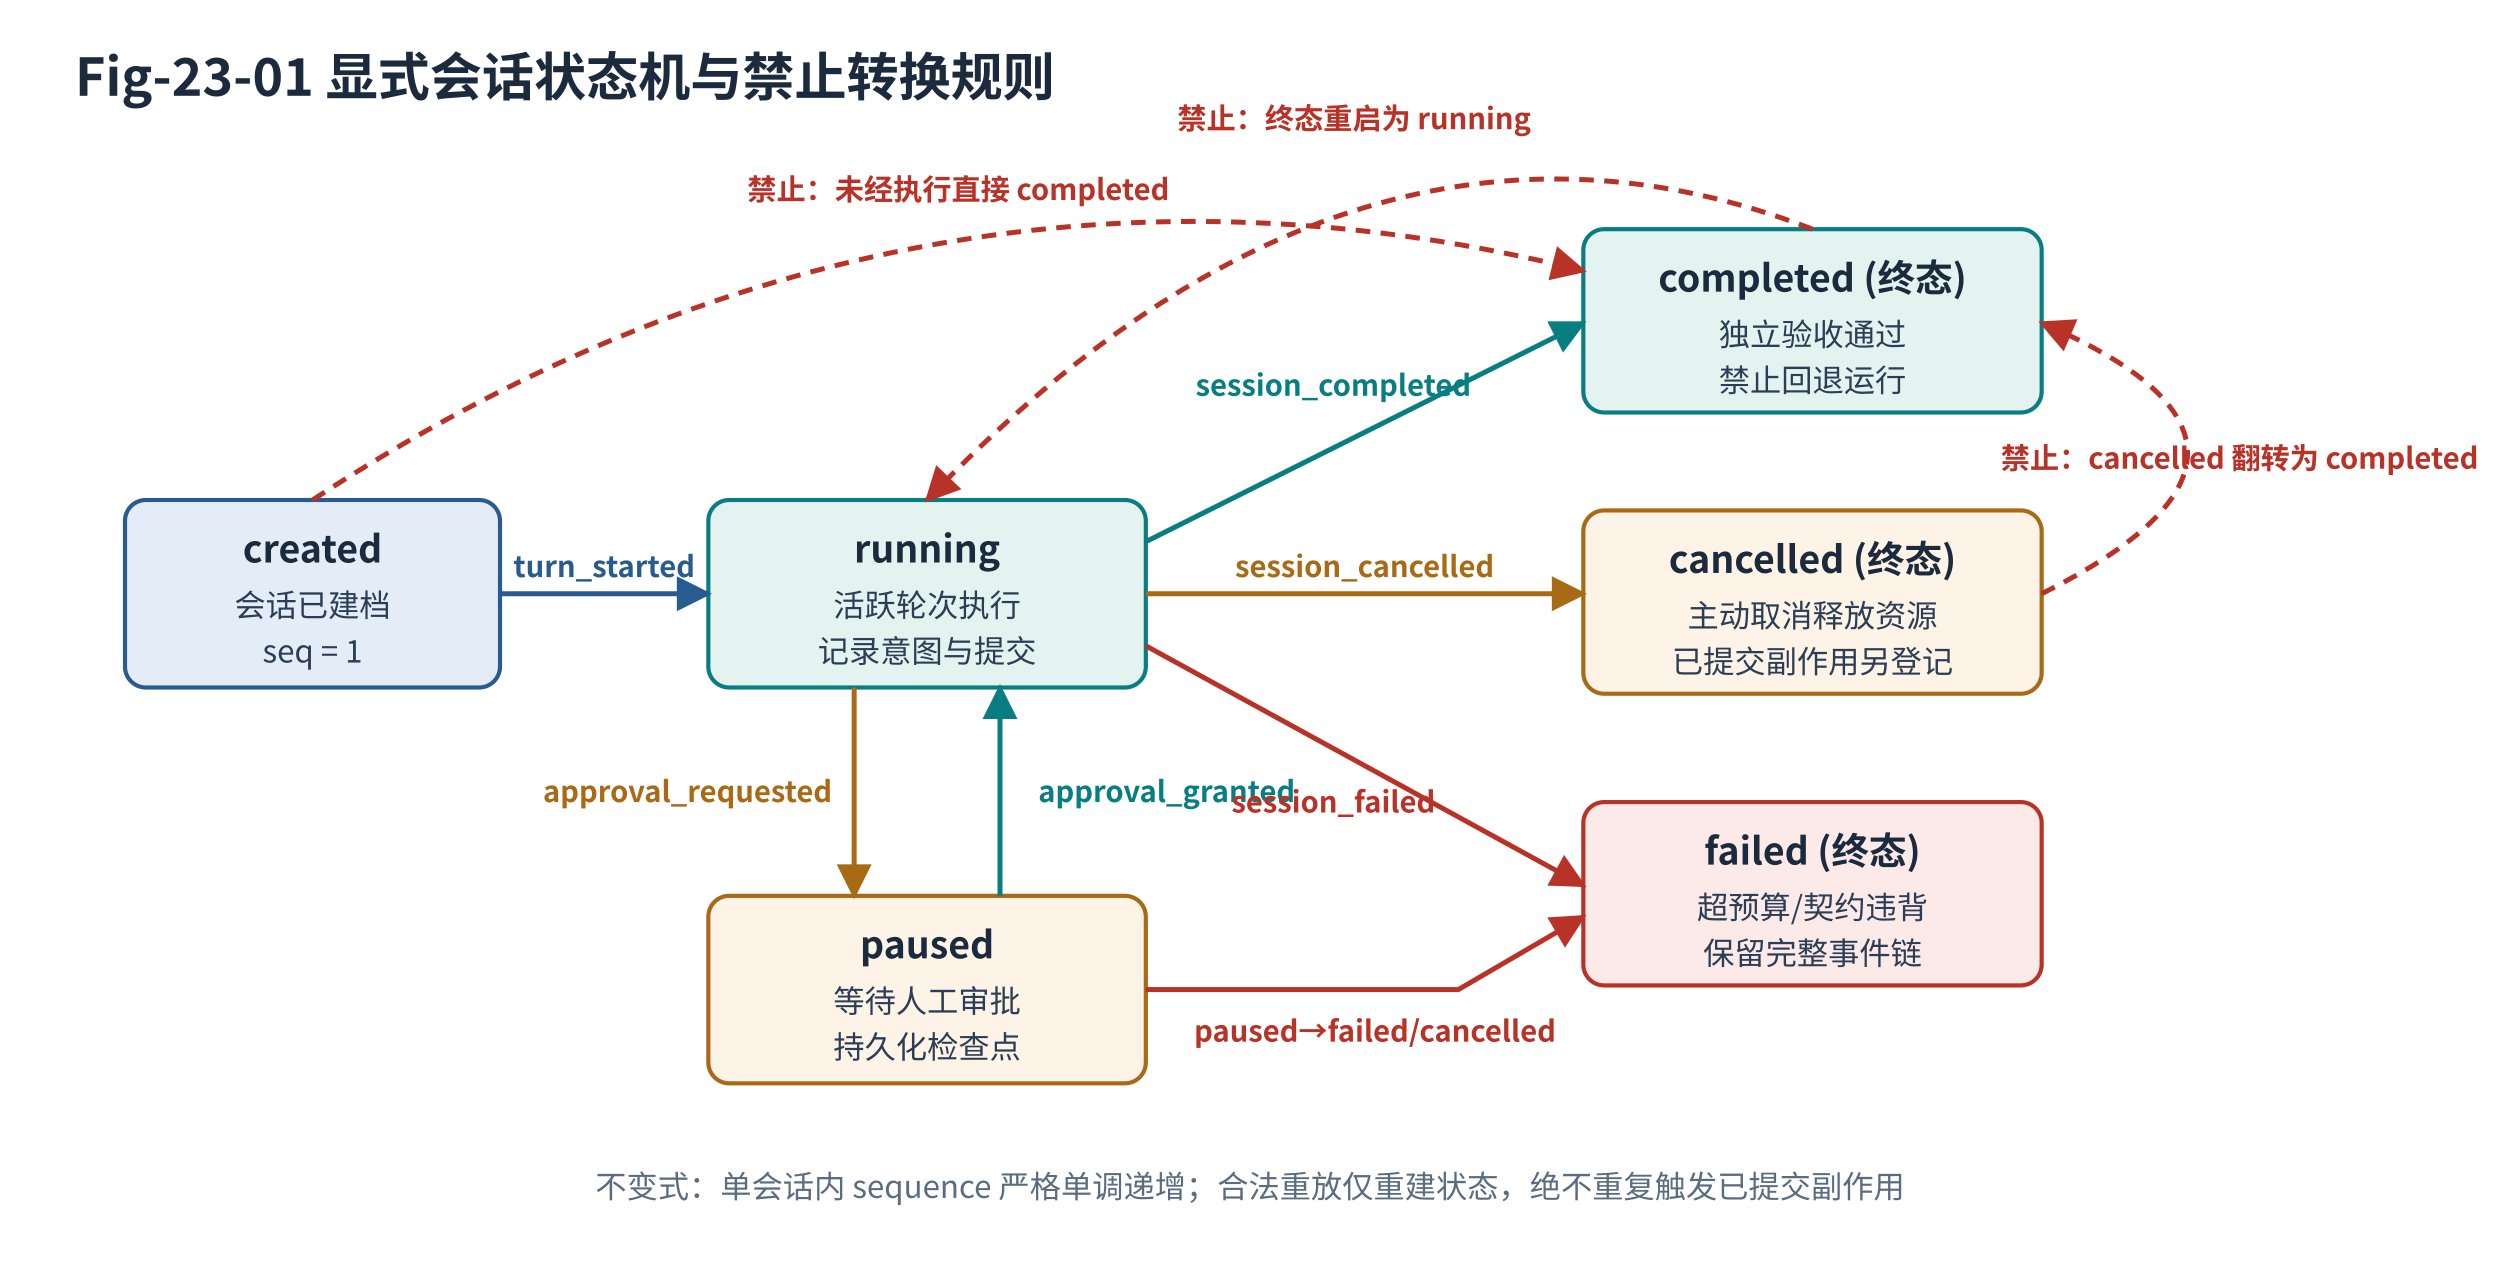
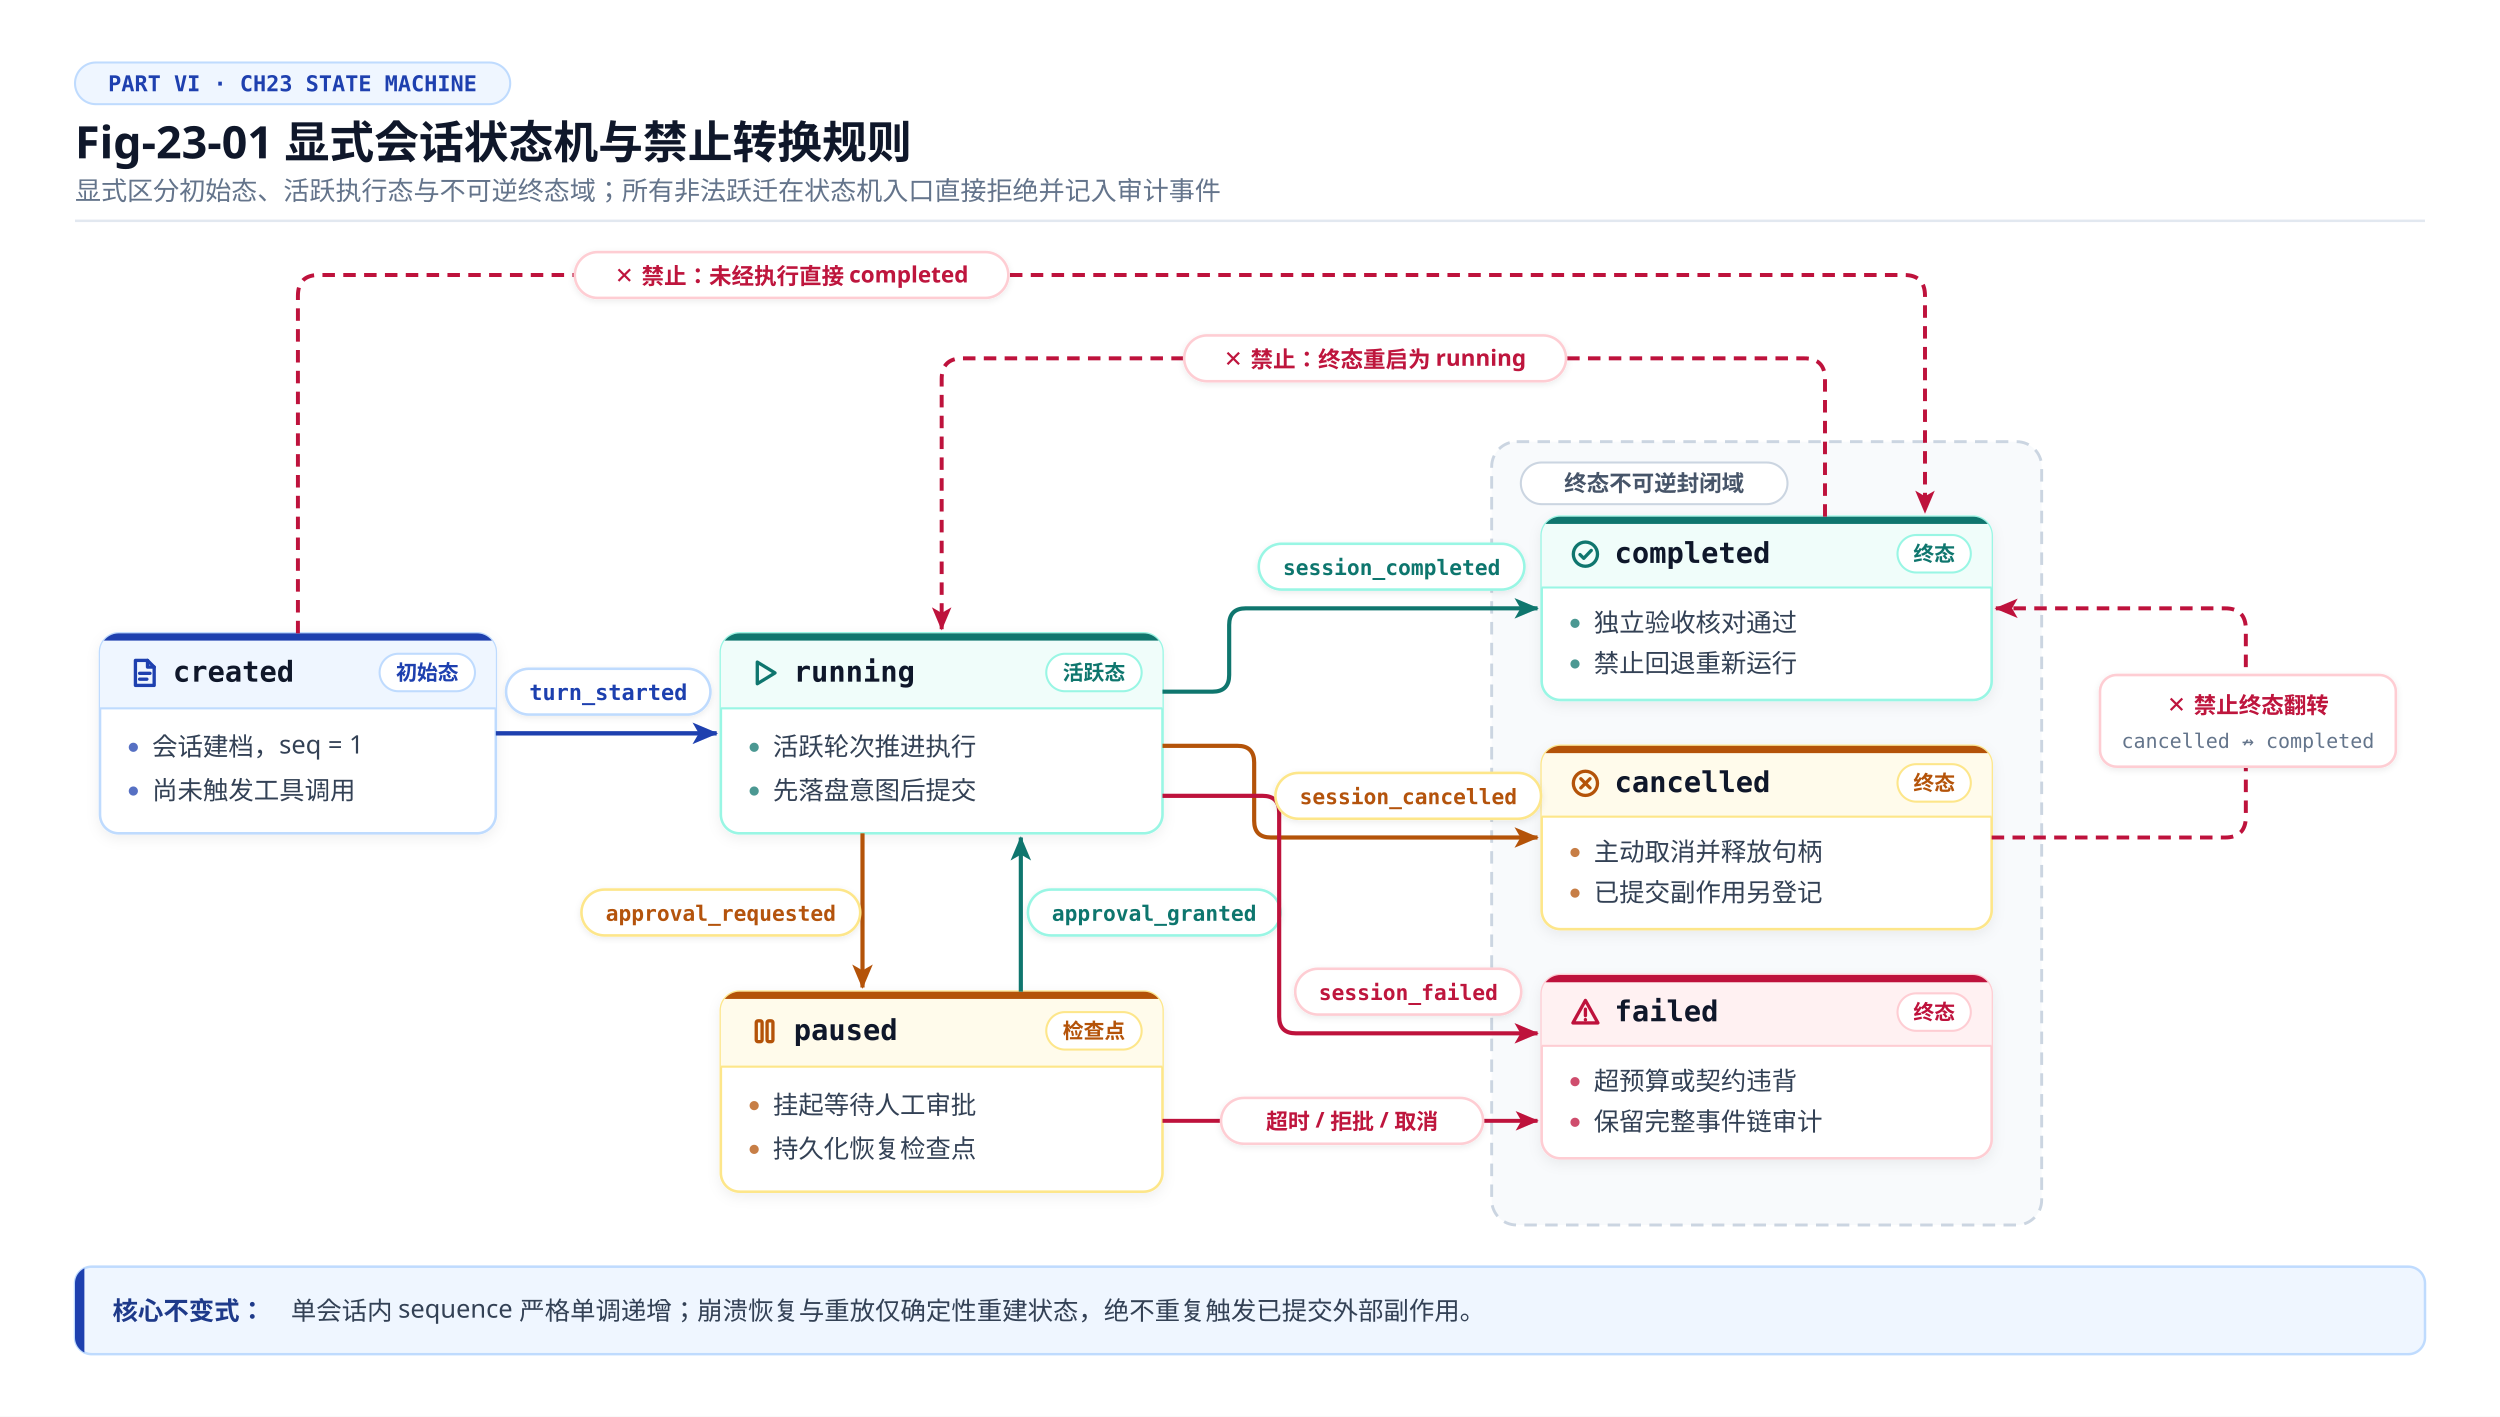
- <svg xmlns="http://www.w3.org/2000/svg" width="1200" height="610" viewBox="0 0 1200 610" role="img" aria-labelledby="title desc">
+ <svg xmlns="http://www.w3.org/2000/svg" width="1200" height="680" viewBox="0 0 1200 680" role="img" aria-labelledby="title desc">
  <defs>
-     <marker id="blue" viewBox="0 0 10 10" refX="9" refY="5" markerWidth="7" markerHeight="7" orient="auto">
-       <path d="M0 0 10 5 0 10Z" fill="#285b8e" />
-     </marker>
-     <marker id="teal" viewBox="0 0 10 10" refX="9" refY="5" markerWidth="7" markerHeight="7" orient="auto">
-       <path d="M0 0 10 5 0 10Z" fill="#087e82" />
-     </marker>
-     <marker id="amber" viewBox="0 0 10 10" refX="9" refY="5" markerWidth="7" markerHeight="7" orient="auto">
-       <path d="M0 0 10 5 0 10Z" fill="#a96a16" />
-     </marker>
-     <marker id="red" viewBox="0 0 10 10" refX="9" refY="5" markerWidth="7" markerHeight="7" orient="auto">
-       <path d="M0 0 10 5 0 10Z" fill="#b83227" />
-     </marker>
-     <marker id="gray" viewBox="0 0 10 10" refX="9" refY="5" markerWidth="7" markerHeight="7" orient="auto">
-       <path d="M0 0 10 5 0 10Z" fill="#5c6c80" />
+     <filter id="card-shadow" x="-6%" y="-6%" width="112%" height="118%">
+       <feDropShadow dx="0" dy="2" stdDeviation="3" flood-color="#0F172A" flood-opacity="0.065" />
+     </filter>
+     <filter id="pill-shadow" x="-10%" y="-20%" width="120%" height="140%">
+       <feDropShadow dx="0" dy="1" stdDeviation="1.5" flood-color="#0F172A" flood-opacity="0.08" />
+     </filter>
+     <marker id="arr-navy" viewBox="0 0 10 10" refX="8.5" refY="5" markerWidth="6.5" markerHeight="6.5" orient="auto-start-reverse">
+       <path d="M 0 1.2 L 9 5 L 0 8.8 L 2.2 5 Z" fill="#1E40AF" />
+     </marker>
+     <marker id="arr-teal" viewBox="0 0 10 10" refX="8.5" refY="5" markerWidth="6.5" markerHeight="6.5" orient="auto-start-reverse">
+       <path d="M 0 1.2 L 9 5 L 0 8.8 L 2.2 5 Z" fill="#0F766E" />
+     </marker>
+     <marker id="arr-amber" viewBox="0 0 10 10" refX="8.5" refY="5" markerWidth="6.5" markerHeight="6.5" orient="auto-start-reverse">
+       <path d="M 0 1.2 L 9 5 L 0 8.8 L 2.2 5 Z" fill="#B45309" />
+     </marker>
+     <marker id="arr-crimson" viewBox="0 0 10 10" refX="8.5" refY="5" markerWidth="6.5" markerHeight="6.5" orient="auto-start-reverse">
+       <path d="M 0 1.2 L 9 5 L 0 8.8 L 2.2 5 Z" fill="#BE123C" />
+     </marker>
+     <marker id="arr-slate" viewBox="0 0 10 10" refX="8.5" refY="5" markerWidth="6.5" markerHeight="6.5" orient="auto-start-reverse">
+       <path d="M 0 1.2 L 9 5 L 0 8.8 L 2.2 5 Z" fill="#475569" />
    </marker>
  </defs>
-   <rect width="1200" height="610" fill="#ffffff" />
-   <g font-family="Microsoft YaHei, Noto Sans CJK SC, SimHei, sans-serif" fill="#203047">
-     <text x="36" y="46" font-size="25" font-weight="700" fill="#1b2a3d">Fig-23-01 显式会话状态机与禁止转换规则</text>
-     <rect x="60" y="240" width="180" height="90" rx="10" fill="#e4edf7" stroke="#285b8e" stroke-width="2" />
-     <text x="150.0" y="270" text-anchor="middle" font-size="18" font-weight="700" fill="#1b2a3d">created</text>
-     <text x="150.0" y="296" text-anchor="middle" font-size="15" fill="#2c3e55">会话已建档</text>
-     <text x="150.0" y="318" text-anchor="middle" font-size="15" fill="#2c3e55">seq = 1</text>
-     <rect x="340" y="240" width="210" height="90" rx="10" fill="#e4f3f0" stroke="#087e82" stroke-width="2" />
-     <text x="445.0" y="270" text-anchor="middle" font-size="18" font-weight="700" fill="#1b2a3d">running</text>
-     <text x="445.0" y="296" text-anchor="middle" font-size="15" fill="#2c3e55">活跃轮次执行</text>
-     <text x="445.0" y="318" text-anchor="middle" font-size="15" fill="#2c3e55">记录意图与提交</text>
-     <rect x="340" y="430" width="210" height="90" rx="10" fill="#fdf4e7" stroke="#a96a16" stroke-width="2" />
-     <text x="445.0" y="460" text-anchor="middle" font-size="18" font-weight="700" fill="#1b2a3d">paused</text>
-     <text x="445.0" y="486" text-anchor="middle" font-size="15" fill="#2c3e55">等待人工审批</text>
-     <text x="445.0" y="508" text-anchor="middle" font-size="15" fill="#2c3e55">持久化检查点</text>
-     <rect x="760" y="110" width="220" height="88" rx="10" fill="#e4f3f0" stroke="#087e82" stroke-width="2" />
-     <text x="870.0" y="140" text-anchor="middle" font-size="18" font-weight="700" fill="#1b2a3d">completed (终态)</text>
-     <text x="870.0" y="166" text-anchor="middle" font-size="15" fill="#2c3e55">独立验收通过</text>
-     <text x="870.0" y="188" text-anchor="middle" font-size="15" fill="#2c3e55">禁止回退运行</text>
-     <rect x="760" y="245" width="220" height="88" rx="10" fill="#fdf4e7" stroke="#a96a16" stroke-width="2" />
-     <text x="870.0" y="275" text-anchor="middle" font-size="18" font-weight="700" fill="#1b2a3d">cancelled (终态)</text>
-     <text x="870.0" y="301" text-anchor="middle" font-size="15" fill="#2c3e55">主动取消释放资源</text>
-     <text x="870.0" y="323" text-anchor="middle" font-size="15" fill="#2c3e55">已提交副作用另登记</text>
-     <rect x="760" y="385" width="220" height="88" rx="10" fill="#fbeae8" stroke="#b83227" stroke-width="2" />
-     <text x="870.0" y="415" text-anchor="middle" font-size="18" font-weight="700" fill="#1b2a3d">failed (终态)</text>
-     <text x="870.0" y="441" text-anchor="middle" font-size="15" fill="#2c3e55">超预算/契约违背</text>
-     <text x="870.0" y="463" text-anchor="middle" font-size="15" fill="#2c3e55">保留完整事件链</text>
-     <line x1="240" y1="285" x2="340" y2="285" stroke="#285b8e" stroke-width="2.4" marker-end="url(#blue)" />
-     <text x="290.0" y="277.0" text-anchor="middle" font-size="14" font-weight="600" fill="#285b8e">turn_started</text>
-     <line x1="410" y1="330" x2="410" y2="430" stroke="#a96a16" stroke-width="2.4" marker-end="url(#amber)" />
-     <text x="330" y="385" text-anchor="middle" font-size="14" font-weight="600" fill="#a96a16">approval_requested</text>
-     <line x1="480" y1="430" x2="480" y2="330" stroke="#087e82" stroke-width="2.4" marker-end="url(#teal)" />
-     <text x="560" y="385" text-anchor="middle" font-size="14" font-weight="600" fill="#087e82">approval_granted</text>
-     <line x1="550" y1="260" x2="760" y2="155" stroke="#087e82" stroke-width="2.4" marker-end="url(#teal)" />
-     <text x="640" y="190" text-anchor="middle" font-size="14" font-weight="600" fill="#087e82">session_completed</text>
-     <line x1="550" y1="285" x2="760" y2="285" stroke="#a96a16" stroke-width="2.4" marker-end="url(#amber)" />
-     <text x="655.0" y="277.0" text-anchor="middle" font-size="14" font-weight="600" fill="#a96a16">session_cancelled</text>
-     <line x1="550" y1="310" x2="760" y2="425" stroke="#b83227" stroke-width="2.4" marker-end="url(#red)" />
-     <text x="640" y="390" text-anchor="middle" font-size="14" font-weight="600" fill="#b83227">session_failed</text>
-     <path d="M 550 475 L 700 475 L 760 440" fill="none" stroke="#b83227" stroke-width="2.4" marker-end="url(#red)" />
-     <text x="660" y="500" text-anchor="middle" font-size="14" font-weight="600" fill="#b83227">paused→failed/cancelled</text>
-     <path d="M 150 240 Q 440 50 760 130" fill="none" stroke="#b83227" stroke-width="2.4" marker-end="url(#red)" stroke-dasharray="7 5" />
-     <text x="460" y="96" text-anchor="middle" font-size="14" font-weight="600" fill="#b83227">禁止：未经执行直接 completed</text>
-     <path d="M 980 285 Q 1120 215 980 155" fill="none" stroke="#b83227" stroke-width="2.4" marker-end="url(#red)" stroke-dasharray="7 5" />
-     <text x="1075" y="225" text-anchor="middle" font-size="14" font-weight="600" fill="#b83227">禁止：cancelled 翻转为 completed</text>
-     <path d="M 870 110 Q 650 25 445 240" fill="none" stroke="#b83227" stroke-width="2.4" marker-end="url(#red)" stroke-dasharray="7 5" />
-     <text x="650" y="62" text-anchor="middle" font-size="14" font-weight="600" fill="#b83227">禁止：终态重启为 running</text>
-     <text x="600" y="575" text-anchor="middle" font-size="15" fill="#5c6c80">不变式：单会话内 sequence 严格单调递增；合法重放仅重建状态，绝不重复触发已提交副作用</text>
+   <g font-family="'Noto Sans SC', 'Microsoft YaHei UI', 'Microsoft YaHei', sans-serif">
+     <rect width="1200" height="680" fill="#FFFFFF" />
+     <rect x="36" y="30" width="208.9" height="20" rx="10" fill="#EFF6FF" stroke="#BFDBFE" stroke-width="1" />
+     <text x="140.4" y="43.8" text-anchor="middle" font-family="'Consolas', 'DejaVu Sans Mono', monospace" font-size="10.5" font-weight="700" fill="#1E40AF">PART VI · CH23 STATE MACHINE</text>
+     <text x="36" y="76" font-size="21.5" font-weight="700" fill="#0F172A">Fig-23-01 显式会话状态机与禁止转换规则</text>
+     <text x="36" y="96" font-size="12.5" fill="#64748B">显式区分初始态、活跃执行态与不可逆终态域；所有非法跃迁在状态机入口直接拒绝并记入审计事件</text>
+     <line x1="36" y1="106" x2="1164" y2="106" stroke="#E2E8F0" stroke-width="1.2" />
+     <rect x="716" y="212" width="264" height="376" rx="12" fill="#F8FAFC" stroke="#CBD5E1" stroke-width="1.4" stroke-dasharray="6 4" />
+     <rect x="730" y="222" width="128" height="20" rx="10" fill="#FFFFFF" stroke="#CBD5E1" stroke-width="1" />
+     <text x="794" y="235.8" text-anchor="middle" font-size="10.8" font-weight="700" fill="#475569">终态不可逆封闭域</text>
+     <g data-card-group="cre">
+       <clipPath id="clip-cre">
+         <rect x="48.0" y="304.0" width="190.0" height="96.0" rx="9" />
+       </clipPath>
+       <rect data-card="cre" x="48.0" y="304.0" width="190.0" height="96.0" rx="9" fill="#FFFFFF" stroke="#BFDBFE" stroke-width="1.25" filter="url(#card-shadow)" />
+       <g clip-path="url(#clip-cre)">
+         <rect x="48.0" y="304.0" width="190.0" height="36.0" fill="#EFF6FF" />
+         <rect x="48.0" y="304.0" width="190.0" height="3.5" fill="#1E40AF" />
+         <line x1="48.0" y1="340.0" x2="238.0" y2="340.0" stroke="#BFDBFE" stroke-width="1" />
+       </g>
+       <g transform="translate(61.0,315.0)">
+         <path d="M4 2 H9.8 L13 5.2 V14 H4 Z" stroke="#1E40AF" stroke-width="1.6" stroke-linecap="round" stroke-linejoin="round" fill="none" />
+         <path d="M9.8 2 V5.2 H13 M6 8.2 H11 M6 11 H9.5" stroke="#1E40AF" stroke-width="1.6" stroke-linecap="round" stroke-linejoin="round" fill="none" />
+       </g>
+       <text data-in="cre" x="83.0" y="327.2" font-family="'Consolas', 'DejaVu Sans Mono', monospace" font-size="13.8" font-weight="700" fill="#0F172A">created</text>
+       <rect x="182.2" y="313.8" width="45.8" height="18" rx="9" fill="#FFFFFF" stroke="#BFDBFE" stroke-width="1" />
+       <text data-in="cre" x="205.1" y="326.4" text-anchor="middle" font-family="'Consolas', 'DejaVu Sans Mono', monospace" font-size="10.0" font-weight="700" fill="#1E40AF">初始态</text>
+       <circle cx="64.0" cy="358.7" r="2.2" fill="#1E40AF" fill-opacity="0.75" />
+       <text data-in="cre" x="73.0" y="362.7" font-size="12.2" fill="#334155">会话建档，seq = 1</text>
+       <circle cx="64.0" cy="379.7" r="2.2" fill="#1E40AF" fill-opacity="0.75" />
+       <text data-in="cre" x="73.0" y="383.7" font-size="12.2" fill="#334155">尚未触发工具调用</text>
+     </g>
+     <g data-card-group="run">
+       <clipPath id="clip-run">
+         <rect x="346.0" y="304.0" width="212.0" height="96.0" rx="9" />
+       </clipPath>
+       <rect data-card="run" x="346.0" y="304.0" width="212.0" height="96.0" rx="9" fill="#FFFFFF" stroke="#99F6E4" stroke-width="1.25" filter="url(#card-shadow)" />
+       <g clip-path="url(#clip-run)">
+         <rect x="346.0" y="304.0" width="212.0" height="36.0" fill="#F0FDFA" />
+         <rect x="346.0" y="304.0" width="212.0" height="3.5" fill="#0F766E" />
+         <line x1="346.0" y1="340.0" x2="558.0" y2="340.0" stroke="#99F6E4" stroke-width="1" />
+       </g>
+       <g transform="translate(359.0,315.0)">
+         <polygon points="4.5,2.8 13,8 4.5,13.2" stroke="#0F766E" stroke-width="1.6" stroke-linecap="round" stroke-linejoin="round" fill="none" />
+       </g>
+       <text data-in="run" x="381.0" y="327.2" font-family="'Consolas', 'DejaVu Sans Mono', monospace" font-size="13.8" font-weight="700" fill="#0F172A">running</text>
+       <rect x="502.2" y="313.8" width="45.8" height="18" rx="9" fill="#FFFFFF" stroke="#99F6E4" stroke-width="1" />
+       <text data-in="run" x="525.1" y="326.4" text-anchor="middle" font-family="'Consolas', 'DejaVu Sans Mono', monospace" font-size="10.0" font-weight="700" fill="#0F766E">活跃态</text>
+       <circle cx="362.0" cy="358.7" r="2.2" fill="#0F766E" fill-opacity="0.75" />
+       <text data-in="run" x="371.0" y="362.7" font-size="12.2" fill="#334155">活跃轮次推进执行</text>
+       <circle cx="362.0" cy="379.7" r="2.2" fill="#0F766E" fill-opacity="0.75" />
+       <text data-in="run" x="371.0" y="383.7" font-size="12.2" fill="#334155">先落盘意图后提交</text>
+     </g>
+     <g data-card-group="pau">
+       <clipPath id="clip-pau">
+         <rect x="346.0" y="476.0" width="212.0" height="96.0" rx="9" />
+       </clipPath>
+       <rect data-card="pau" x="346.0" y="476.0" width="212.0" height="96.0" rx="9" fill="#FFFFFF" stroke="#FDE68A" stroke-width="1.25" filter="url(#card-shadow)" />
+       <g clip-path="url(#clip-pau)">
+         <rect x="346.0" y="476.0" width="212.0" height="36.0" fill="#FFFBEB" />
+         <rect x="346.0" y="476.0" width="212.0" height="3.5" fill="#B45309" />
+         <line x1="346.0" y1="512.0" x2="558.0" y2="512.0" stroke="#FDE68A" stroke-width="1" />
+       </g>
+       <g transform="translate(359.0,487.0)">
+         <rect x="4" y="3" width="2.8" height="10" rx="0.8" stroke="#B45309" stroke-width="1.6" stroke-linecap="round" stroke-linejoin="round" fill="none" />
+         <rect x="9.2" y="3" width="2.8" height="10" rx="0.8" stroke="#B45309" stroke-width="1.6" stroke-linecap="round" stroke-linejoin="round" fill="none" />
+       </g>
+       <text data-in="pau" x="381.0" y="499.2" font-family="'Consolas', 'DejaVu Sans Mono', monospace" font-size="13.8" font-weight="700" fill="#0F172A">paused</text>
+       <rect x="502.2" y="485.8" width="45.8" height="18" rx="9" fill="#FFFFFF" stroke="#FDE68A" stroke-width="1" />
+       <text data-in="pau" x="525.1" y="498.4" text-anchor="middle" font-family="'Consolas', 'DejaVu Sans Mono', monospace" font-size="10.0" font-weight="700" fill="#B45309">检查点</text>
+       <circle cx="362.0" cy="530.7" r="2.2" fill="#B45309" fill-opacity="0.75" />
+       <text data-in="pau" x="371.0" y="534.7" font-size="12.2" fill="#334155">挂起等待人工审批</text>
+       <circle cx="362.0" cy="551.7" r="2.2" fill="#B45309" fill-opacity="0.75" />
+       <text data-in="pau" x="371.0" y="555.7" font-size="12.2" fill="#334155">持久化恢复检查点</text>
+     </g>
+     <g data-card-group="com">
+       <clipPath id="clip-com">
+         <rect x="740.0" y="248.0" width="216.0" height="88.0" rx="9" />
+       </clipPath>
+       <rect data-card="com" x="740.0" y="248.0" width="216.0" height="88.0" rx="9" fill="#FFFFFF" stroke="#99F6E4" stroke-width="1.25" filter="url(#card-shadow)" />
+       <g clip-path="url(#clip-com)">
+         <rect x="740.0" y="248.0" width="216.0" height="34.0" fill="#F0FDFA" />
+         <rect x="740.0" y="248.0" width="216.0" height="3.5" fill="#0F766E" />
+         <line x1="740.0" y1="282.0" x2="956.0" y2="282.0" stroke="#99F6E4" stroke-width="1" />
+       </g>
+       <g transform="translate(753.0,258.0)">
+         <circle cx="8" cy="8" r="5.8" stroke="#0F766E" stroke-width="1.6" stroke-linecap="round" stroke-linejoin="round" fill="none" />
+         <path d="M5.4 8.2 L7.2 10 L10.8 6.2" stroke="#0F766E" stroke-width="1.6" stroke-linecap="round" stroke-linejoin="round" fill="none" />
+       </g>
+       <text data-in="com" x="775.0" y="270.2" font-family="'Consolas', 'DejaVu Sans Mono', monospace" font-size="13.8" font-weight="700" fill="#0F172A">completed</text>
+       <rect x="910.8" y="256.8" width="35.2" height="18" rx="9" fill="#FFFFFF" stroke="#99F6E4" stroke-width="1" />
+       <text data-in="com" x="928.4" y="269.4" text-anchor="middle" font-family="'Consolas', 'DejaVu Sans Mono', monospace" font-size="10.0" font-weight="700" fill="#0F766E">终态</text>
+       <circle cx="756.0" cy="299.2" r="2.2" fill="#0F766E" fill-opacity="0.75" />
+       <text data-in="com" x="765.0" y="303.2" font-size="12.2" fill="#334155">独立验收核对通过</text>
+       <circle cx="756.0" cy="318.7" r="2.2" fill="#0F766E" fill-opacity="0.75" />
+       <text data-in="com" x="765.0" y="322.7" font-size="12.2" fill="#334155">禁止回退重新运行</text>
+     </g>
+     <g data-card-group="can">
+       <clipPath id="clip-can">
+         <rect x="740.0" y="358.0" width="216.0" height="88.0" rx="9" />
+       </clipPath>
+       <rect data-card="can" x="740.0" y="358.0" width="216.0" height="88.0" rx="9" fill="#FFFFFF" stroke="#FDE68A" stroke-width="1.25" filter="url(#card-shadow)" />
+       <g clip-path="url(#clip-can)">
+         <rect x="740.0" y="358.0" width="216.0" height="34.0" fill="#FFFBEB" />
+         <rect x="740.0" y="358.0" width="216.0" height="3.5" fill="#B45309" />
+         <line x1="740.0" y1="392.0" x2="956.0" y2="392.0" stroke="#FDE68A" stroke-width="1" />
+       </g>
+       <g transform="translate(753.0,368.0)">
+         <circle cx="8" cy="8" r="5.8" stroke="#B45309" stroke-width="1.6" stroke-linecap="round" stroke-linejoin="round" fill="none" />
+         <path d="M5.8 5.8 L10.2 10.2 M10.2 5.8 L5.8 10.2" stroke="#B45309" stroke-width="1.6" stroke-linecap="round" stroke-linejoin="round" fill="none" />
+       </g>
+       <text data-in="can" x="775.0" y="380.2" font-family="'Consolas', 'DejaVu Sans Mono', monospace" font-size="13.8" font-weight="700" fill="#0F172A">cancelled</text>
+       <rect x="910.8" y="366.8" width="35.2" height="18" rx="9" fill="#FFFFFF" stroke="#FDE68A" stroke-width="1" />
+       <text data-in="can" x="928.4" y="379.4" text-anchor="middle" font-family="'Consolas', 'DejaVu Sans Mono', monospace" font-size="10.0" font-weight="700" fill="#B45309">终态</text>
+       <circle cx="756.0" cy="409.2" r="2.2" fill="#B45309" fill-opacity="0.75" />
+       <text data-in="can" x="765.0" y="413.2" font-size="12.2" fill="#334155">主动取消并释放句柄</text>
+       <circle cx="756.0" cy="428.7" r="2.2" fill="#B45309" fill-opacity="0.75" />
+       <text data-in="can" x="765.0" y="432.7" font-size="12.2" fill="#334155">已提交副作用另登记</text>
+     </g>
+     <g data-card-group="fai">
+       <clipPath id="clip-fai">
+         <rect x="740.0" y="468.0" width="216.0" height="88.0" rx="9" />
+       </clipPath>
+       <rect data-card="fai" x="740.0" y="468.0" width="216.0" height="88.0" rx="9" fill="#FFFFFF" stroke="#FECDD3" stroke-width="1.25" filter="url(#card-shadow)" />
+       <g clip-path="url(#clip-fai)">
+         <rect x="740.0" y="468.0" width="216.0" height="34.0" fill="#FFF1F2" />
+         <rect x="740.0" y="468.0" width="216.0" height="3.5" fill="#BE123C" />
+         <line x1="740.0" y1="502.0" x2="956.0" y2="502.0" stroke="#FECDD3" stroke-width="1" />
+       </g>
+       <g transform="translate(753.0,478.0)">
+         <path d="M8 2.2 L14 13 H2 Z" stroke="#BE123C" stroke-width="1.6" stroke-linecap="round" stroke-linejoin="round" fill="none" />
+         <path d="M8 6.4 V9.5 M8 11.4 V11.6" stroke="#BE123C" stroke-width="1.6" stroke-linecap="round" stroke-linejoin="round" fill="none" />
+       </g>
+       <text data-in="fai" x="775.0" y="490.2" font-family="'Consolas', 'DejaVu Sans Mono', monospace" font-size="13.8" font-weight="700" fill="#0F172A">failed</text>
+       <rect x="910.8" y="476.8" width="35.2" height="18" rx="9" fill="#FFFFFF" stroke="#FECDD3" stroke-width="1" />
+       <text data-in="fai" x="928.4" y="489.4" text-anchor="middle" font-family="'Consolas', 'DejaVu Sans Mono', monospace" font-size="10.0" font-weight="700" fill="#BE123C">终态</text>
+       <circle cx="756.0" cy="519.2" r="2.2" fill="#BE123C" fill-opacity="0.75" />
+       <text data-in="fai" x="765.0" y="523.2" font-size="12.2" fill="#334155">超预算或契约违背</text>
+       <circle cx="756.0" cy="538.7" r="2.2" fill="#BE123C" fill-opacity="0.75" />
+       <text data-in="fai" x="765.0" y="542.7" font-size="12.2" fill="#334155">保留完整事件链审计</text>
+     </g>
+     <line x1="238" y1="352.0" x2="344" y2="352.0" stroke="#1E40AF" stroke-width="2.1" marker-end="url(#arr-navy)" />
+     <g data-pill="true" filter="url(#pill-shadow)">
+       <rect x="242.9" y="321.0" width="98.1" height="22.0" rx="11" fill="#FFFFFF" stroke="#BFDBFE" stroke-width="1.25" />
+       <text x="292.0" y="336.0" text-anchor="middle" font-family="'Consolas', 'DejaVu Sans Mono', monospace" font-size="10.5" font-weight="600" fill="#1E40AF">turn_started</text>
+     </g>
+     <line x1="414" y1="400" x2="414" y2="474" stroke="#B45309" stroke-width="2" marker-end="url(#arr-amber)" />
+     <g data-pill="true" filter="url(#pill-shadow)">
+       <rect x="279.1" y="427.0" width="133.8" height="22.0" rx="11" fill="#FFFFFF" stroke="#FDE68A" stroke-width="1.25" />
+       <text x="346.0" y="442.0" text-anchor="middle" font-family="'Consolas', 'DejaVu Sans Mono', monospace" font-size="10.2" font-weight="600" fill="#B45309">approval_requested</text>
+     </g>
+     <line x1="490" y1="476" x2="490" y2="402" stroke="#0F766E" stroke-width="2" marker-end="url(#arr-teal)" />
+     <g data-pill="true" filter="url(#pill-shadow)">
+       <rect x="493.4" y="427.0" width="121.2" height="22.0" rx="11" fill="#FFFFFF" stroke="#99F6E4" stroke-width="1.25" />
+       <text x="554.0" y="442.0" text-anchor="middle" font-family="'Consolas', 'DejaVu Sans Mono', monospace" font-size="10.2" font-weight="600" fill="#0F766E">approval_granted</text>
+     </g>
+     <path d="M 558.0 332.0 L 582.0 332.0 Q 590.0 332.0 590.0 324.0 L 590.0 300.0 Q 590.0 292.0 598.0 292.0 L 738.0 292.0" fill="none" stroke="#0F766E" stroke-width="2" marker-end="url(#arr-teal)" />
+     <path d="M 558.0 358.0 L 594.0 358.0 Q 602.0 358.0 602.0 366.0 L 602.0 394.0 Q 602.0 402.0 610.0 402.0 L 738.0 402.0" fill="none" stroke="#B45309" stroke-width="2" marker-end="url(#arr-amber)" />
+     <path d="M 558.0 382.0 L 606.0 382.0 Q 614.0 382.0 614.0 390.0 L 614.0 488.0 Q 614.0 496.0 622.0 496.0 L 738.0 496.0" fill="none" stroke="#BE123C" stroke-width="2" marker-end="url(#arr-crimson)" />
+     <g data-pill="true" filter="url(#pill-shadow)">
+       <rect x="604.2" y="261.0" width="127.5" height="22.0" rx="11" fill="#FFFFFF" stroke="#99F6E4" stroke-width="1.25" />
+       <text x="668.0" y="276.0" text-anchor="middle" font-family="'Consolas', 'DejaVu Sans Mono', monospace" font-size="10.2" font-weight="600" fill="#0F766E">session_completed</text>
+     </g>
+     <g data-pill="true" filter="url(#pill-shadow)">
+       <rect x="612.2" y="371.0" width="127.5" height="22.0" rx="11" fill="#FFFFFF" stroke="#FDE68A" stroke-width="1.25" />
+       <text x="676.0" y="386.0" text-anchor="middle" font-family="'Consolas', 'DejaVu Sans Mono', monospace" font-size="10.2" font-weight="600" fill="#B45309">session_cancelled</text>
+     </g>
+     <g data-pill="true" filter="url(#pill-shadow)">
+       <rect x="621.7" y="465.0" width="108.5" height="22.0" rx="11" fill="#FFFFFF" stroke="#FECDD3" stroke-width="1.25" />
+       <text x="676.0" y="480.0" text-anchor="middle" font-family="'Consolas', 'DejaVu Sans Mono', monospace" font-size="10.2" font-weight="600" fill="#BE123C">session_failed</text>
+     </g>
+     <path d="M 558.0 538.0 L 738.0 538.0" fill="none" stroke="#BE123C" stroke-width="1.9" marker-end="url(#arr-crimson)" />
+     <g data-pill="true" filter="url(#pill-shadow)">
+       <rect x="586.1" y="527.0" width="125.8" height="22.0" rx="11" fill="#FFFFFF" stroke="#FECDD3" stroke-width="1.25" />
+       <text x="649.0" y="542.0" text-anchor="middle" font-size="10.5" font-weight="600" fill="#BE123C">超时 / 拒批 / 取消</text>
+     </g>
+     <path d="M 143.0 304.0 L 143.0 142.0 Q 143.0 132.0 153.0 132.0 L 914.0 132.0 Q 924.0 132.0 924.0 142.0 L 924.0 246.0" fill="none" stroke="#BE123C" stroke-width="1.9" stroke-dasharray="6 4" marker-end="url(#arr-crimson)" />
+     <g data-pill="true" filter="url(#pill-shadow)">
+       <rect x="275.9" y="121.0" width="208.1" height="22.0" rx="11" fill="#FFFFFF" stroke="#FECDD3" stroke-width="1.25" />
+       <text x="380.0" y="136.0" text-anchor="middle" font-size="10.8" font-weight="600" fill="#BE123C">✕ 禁止：未经执行直接 completed</text>
+     </g>
+     <path d="M 876.0 248.0 L 876.0 182.0 Q 876.0 172.0 866.0 172.0 L 462.0 172.0 Q 452.0 172.0 452.0 182.0 L 452.0 302.0" fill="none" stroke="#BE123C" stroke-width="1.9" stroke-dasharray="6 4" marker-end="url(#arr-crimson)" />
+     <g data-pill="true" filter="url(#pill-shadow)">
+       <rect x="568.4" y="161.0" width="183.3" height="22.0" rx="11" fill="#FFFFFF" stroke="#FECDD3" stroke-width="1.25" />
+       <text x="660.0" y="176.0" text-anchor="middle" font-size="10.8" font-weight="600" fill="#BE123C">✕ 禁止：终态重启为 running</text>
+     </g>
+     <path d="M 956.0 402.0 L 1068.0 402.0 Q 1078.0 402.0 1078.0 392.0 L 1078.0 302.0 Q 1078.0 292.0 1068.0 292.0 L 958.0 292.0" fill="none" stroke="#BE123C" stroke-width="1.9" stroke-dasharray="6 4" marker-end="url(#arr-crimson)" />
+     <g filter="url(#pill-shadow)">
+       <rect x="1008" y="324" width="142" height="44" rx="8" fill="#FFFFFF" stroke="#FECDD3" stroke-width="1.25" />
+       <text x="1079" y="342" text-anchor="middle" font-size="10.8" font-weight="700" fill="#BE123C">✕ 禁止终态翻转</text>
+       <text x="1079" y="359" text-anchor="middle" font-family="'Consolas', 'DejaVu Sans Mono', monospace" font-size="9.6" fill="#64748B">cancelled ↛ completed</text>
+     </g>
+     <g data-footer="true">
+       <clipPath id="clip-ft-608">
+         <rect x="36" y="608.0" width="1128" height="42.0" rx="8" />
+       </clipPath>
+       <rect x="36" y="608.0" width="1128" height="42.0" rx="8" fill="#EFF6FF" stroke="#BFDBFE" stroke-width="1.2" />
+       <g clip-path="url(#clip-ft-608)">
+         <rect x="36" y="608.0" width="4.5" height="42.0" fill="#1E40AF" />
+       </g>
+       <text x="54" y="633.5" font-size="12.2" font-weight="700" fill="#1E3A8A">核心不变式：</text>
+       <text x="139.6" y="633.5" font-size="12.2" fill="#334155">单会话内 sequence 严格单调递增；崩溃恢复与重放仅确定性重建状态，绝不重复触发已提交外部副作用。</text>
+     </g>
  </g>
</svg>
